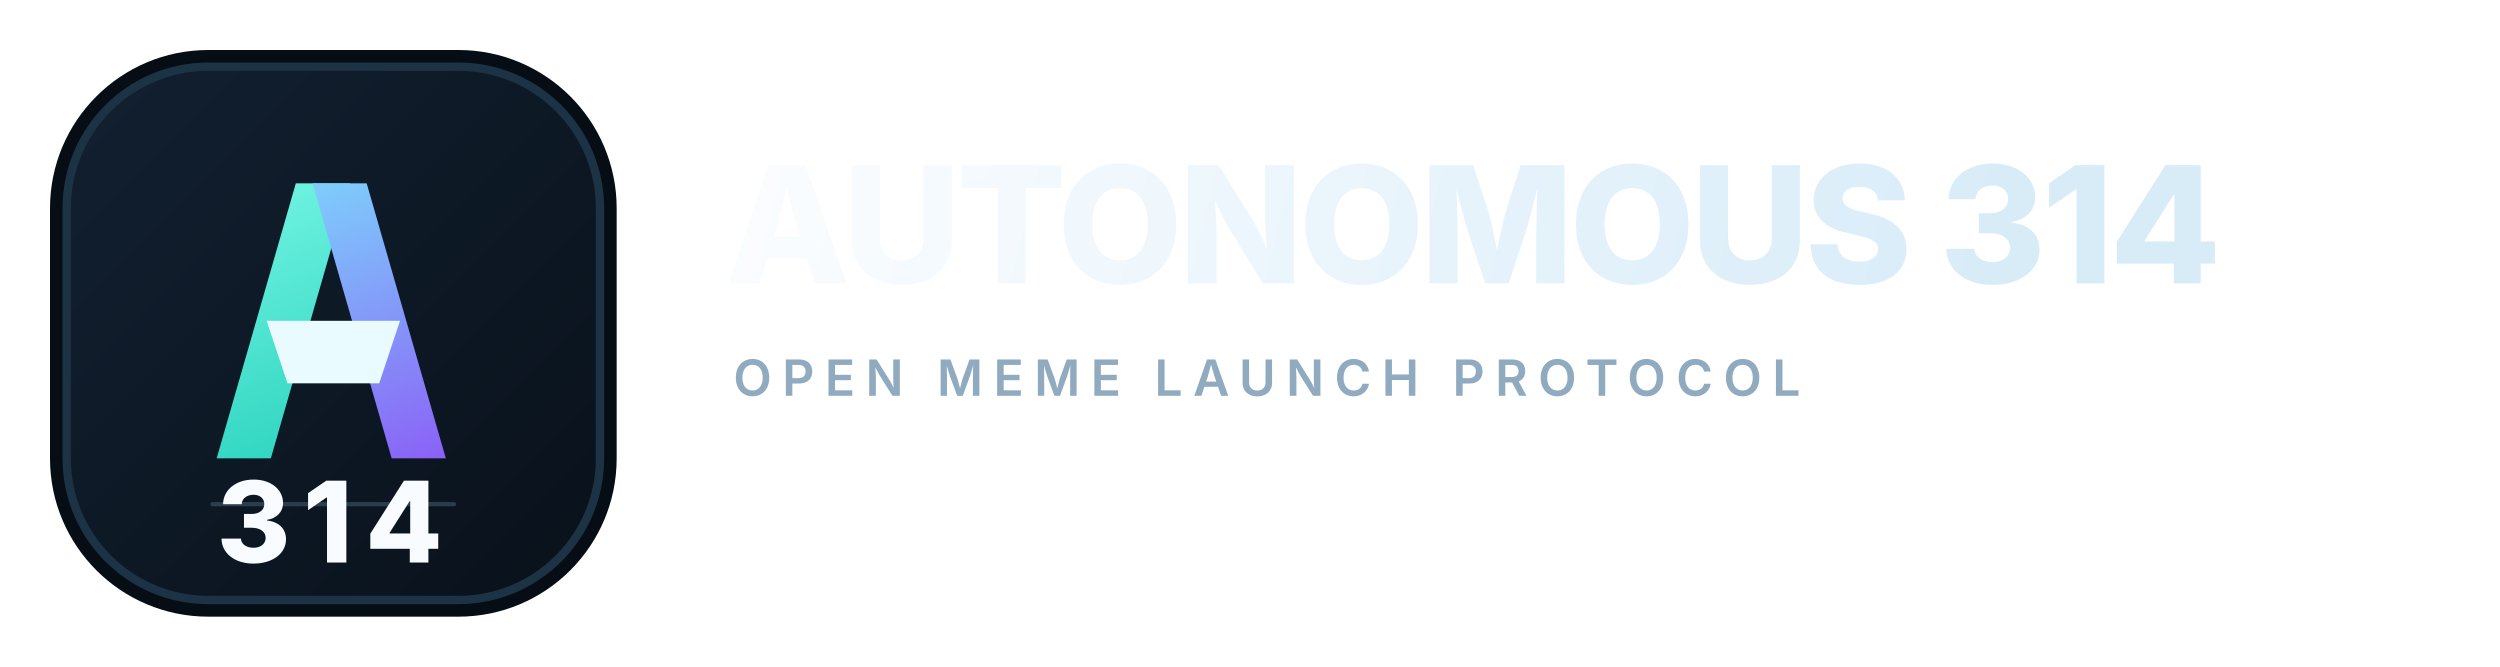
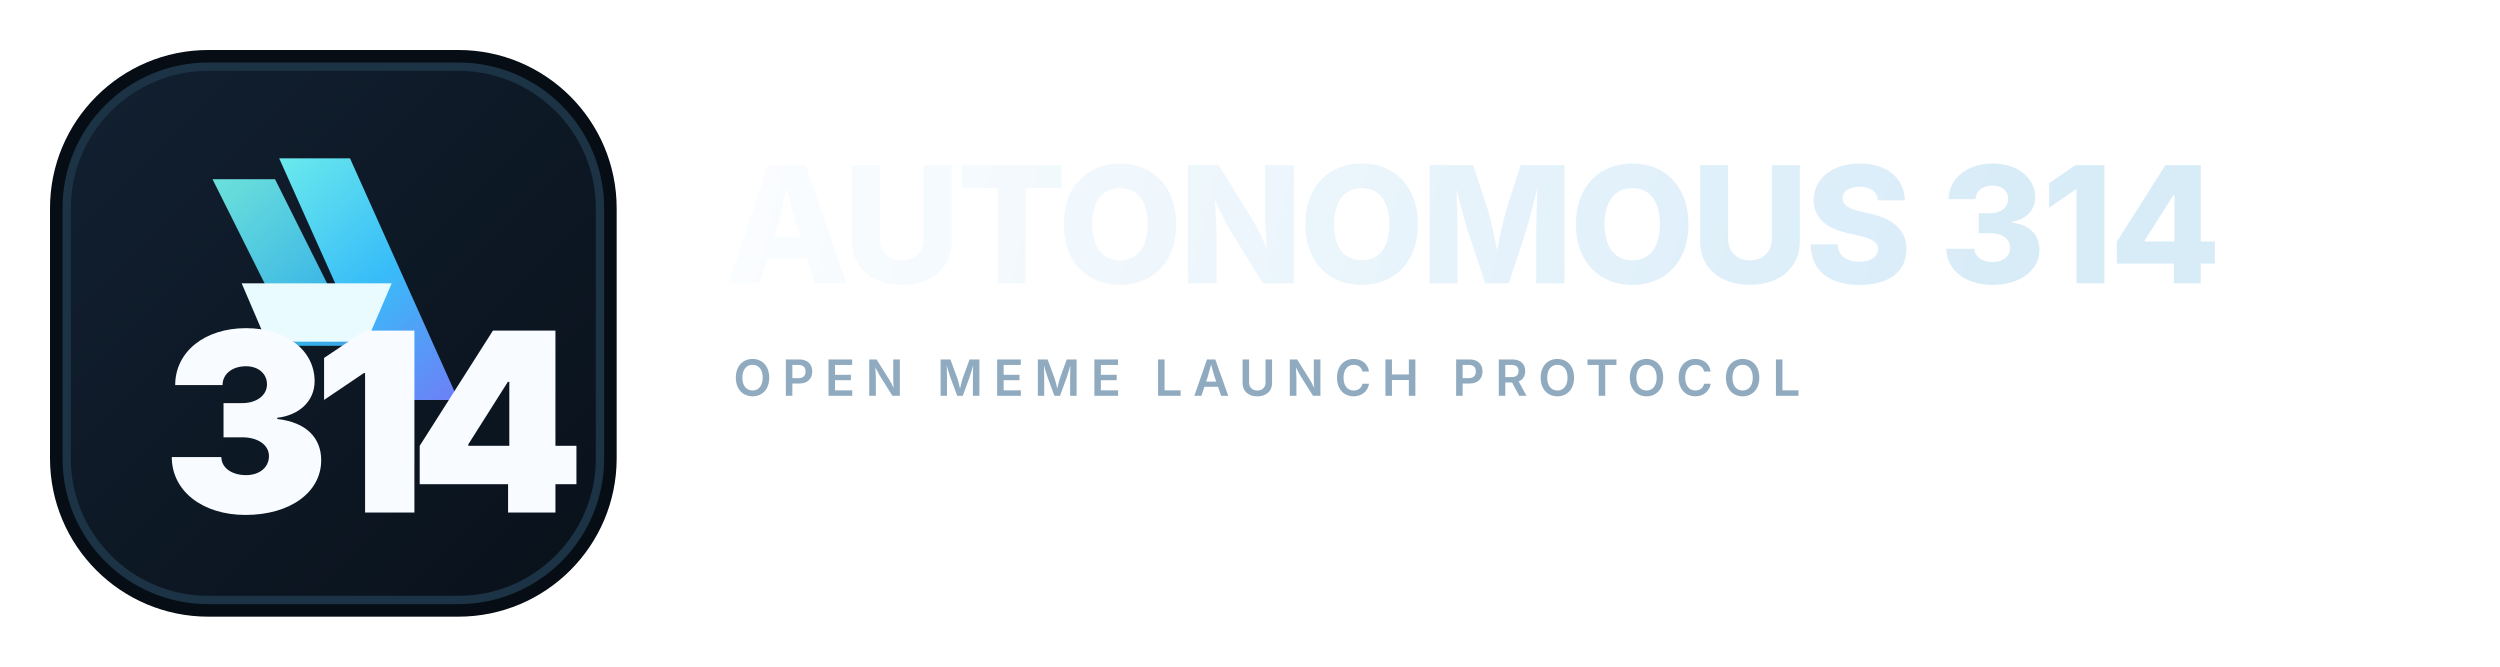
<svg xmlns="http://www.w3.org/2000/svg" width="1200" height="320" viewBox="0 0 1200 320" fill="none">
  <defs>
    <linearGradient id="panel" x1="32" y1="32" x2="288" y2="288" gradientUnits="userSpaceOnUse">
      <stop stop-color="#122031" />
      <stop offset="1" stop-color="#09111A" />
    </linearGradient>
-     <linearGradient id="beamL" x1="96" y1="72" x2="154" y2="222" gradientUnits="userSpaceOnUse">
+     <linearGradient id="accent" x1="98" y1="74" x2="236" y2="228" gradientUnits="userSpaceOnUse">
      <stop stop-color="#7CF9E8" />
-       <stop offset="1" stop-color="#2DD4BF" />
-     </linearGradient>
-     <linearGradient id="beamR" x1="172" y1="72" x2="228" y2="222" gradientUnits="userSpaceOnUse">
-       <stop stop-color="#7DD3FC" />
+       <stop offset="0.48" stop-color="#38BDF8" />
      <stop offset="1" stop-color="#8B5CF6" />
    </linearGradient>
    <linearGradient id="word" x1="348" y1="88" x2="926" y2="230" gradientUnits="userSpaceOnUse">
      <stop stop-color="#FBFDFF" />
      <stop offset="1" stop-color="#D8ECF8" />
    </linearGradient>
  </defs>
  <rect x="24" y="24" width="272" height="272" rx="76" fill="#060D14" />
  <rect x="32" y="32" width="256" height="256" rx="68" fill="url(#panel)" stroke="#1B3345" stroke-width="4" />
-   <path d="M104 220L142 88H168L130 220H104Z" fill="url(#beamL)" />
-   <path d="M188 220L150 88H176L214 220H188Z" fill="url(#beamR)" />
-   <path d="M128 154H192L182 184H138L128 154Z" fill="#EAFBFF" />
-   <path d="M102 242H218" stroke="rgba(145,183,204,0.24)" stroke-width="2" stroke-linecap="round" />
-   <text x="104" y="270" fill="#F8FBFF" font-size="54" font-weight="800" font-family="Inter, Arial, sans-serif" letter-spacing="6">314</text>
+   <path d="M102 86H132L172 166H142L102 86Z" fill="url(#accent)" opacity="0.92" />
+   <path d="M134 76H168L220 192H186L134 76Z" fill="url(#accent)" />
+   <path d="M116 136H188L176 164H128L116 136Z" fill="#EAFBFF" />
+   <text x="78" y="246" fill="#F8FBFF" font-size="120" font-weight="900" font-family="Inter, Arial, sans-serif" letter-spacing="-8">314</text>
  <text x="348" y="136" fill="url(#word)" font-size="78" font-weight="800" font-family="Inter, Arial, sans-serif" letter-spacing="-2">AUTONOMOUS 314</text>
  <text x="352" y="190" fill="#90ABC0" font-size="24" font-weight="600" font-family="Inter, Arial, sans-serif" letter-spacing="5">OPEN MEME LAUNCH PROTOCOL</text>
</svg>
